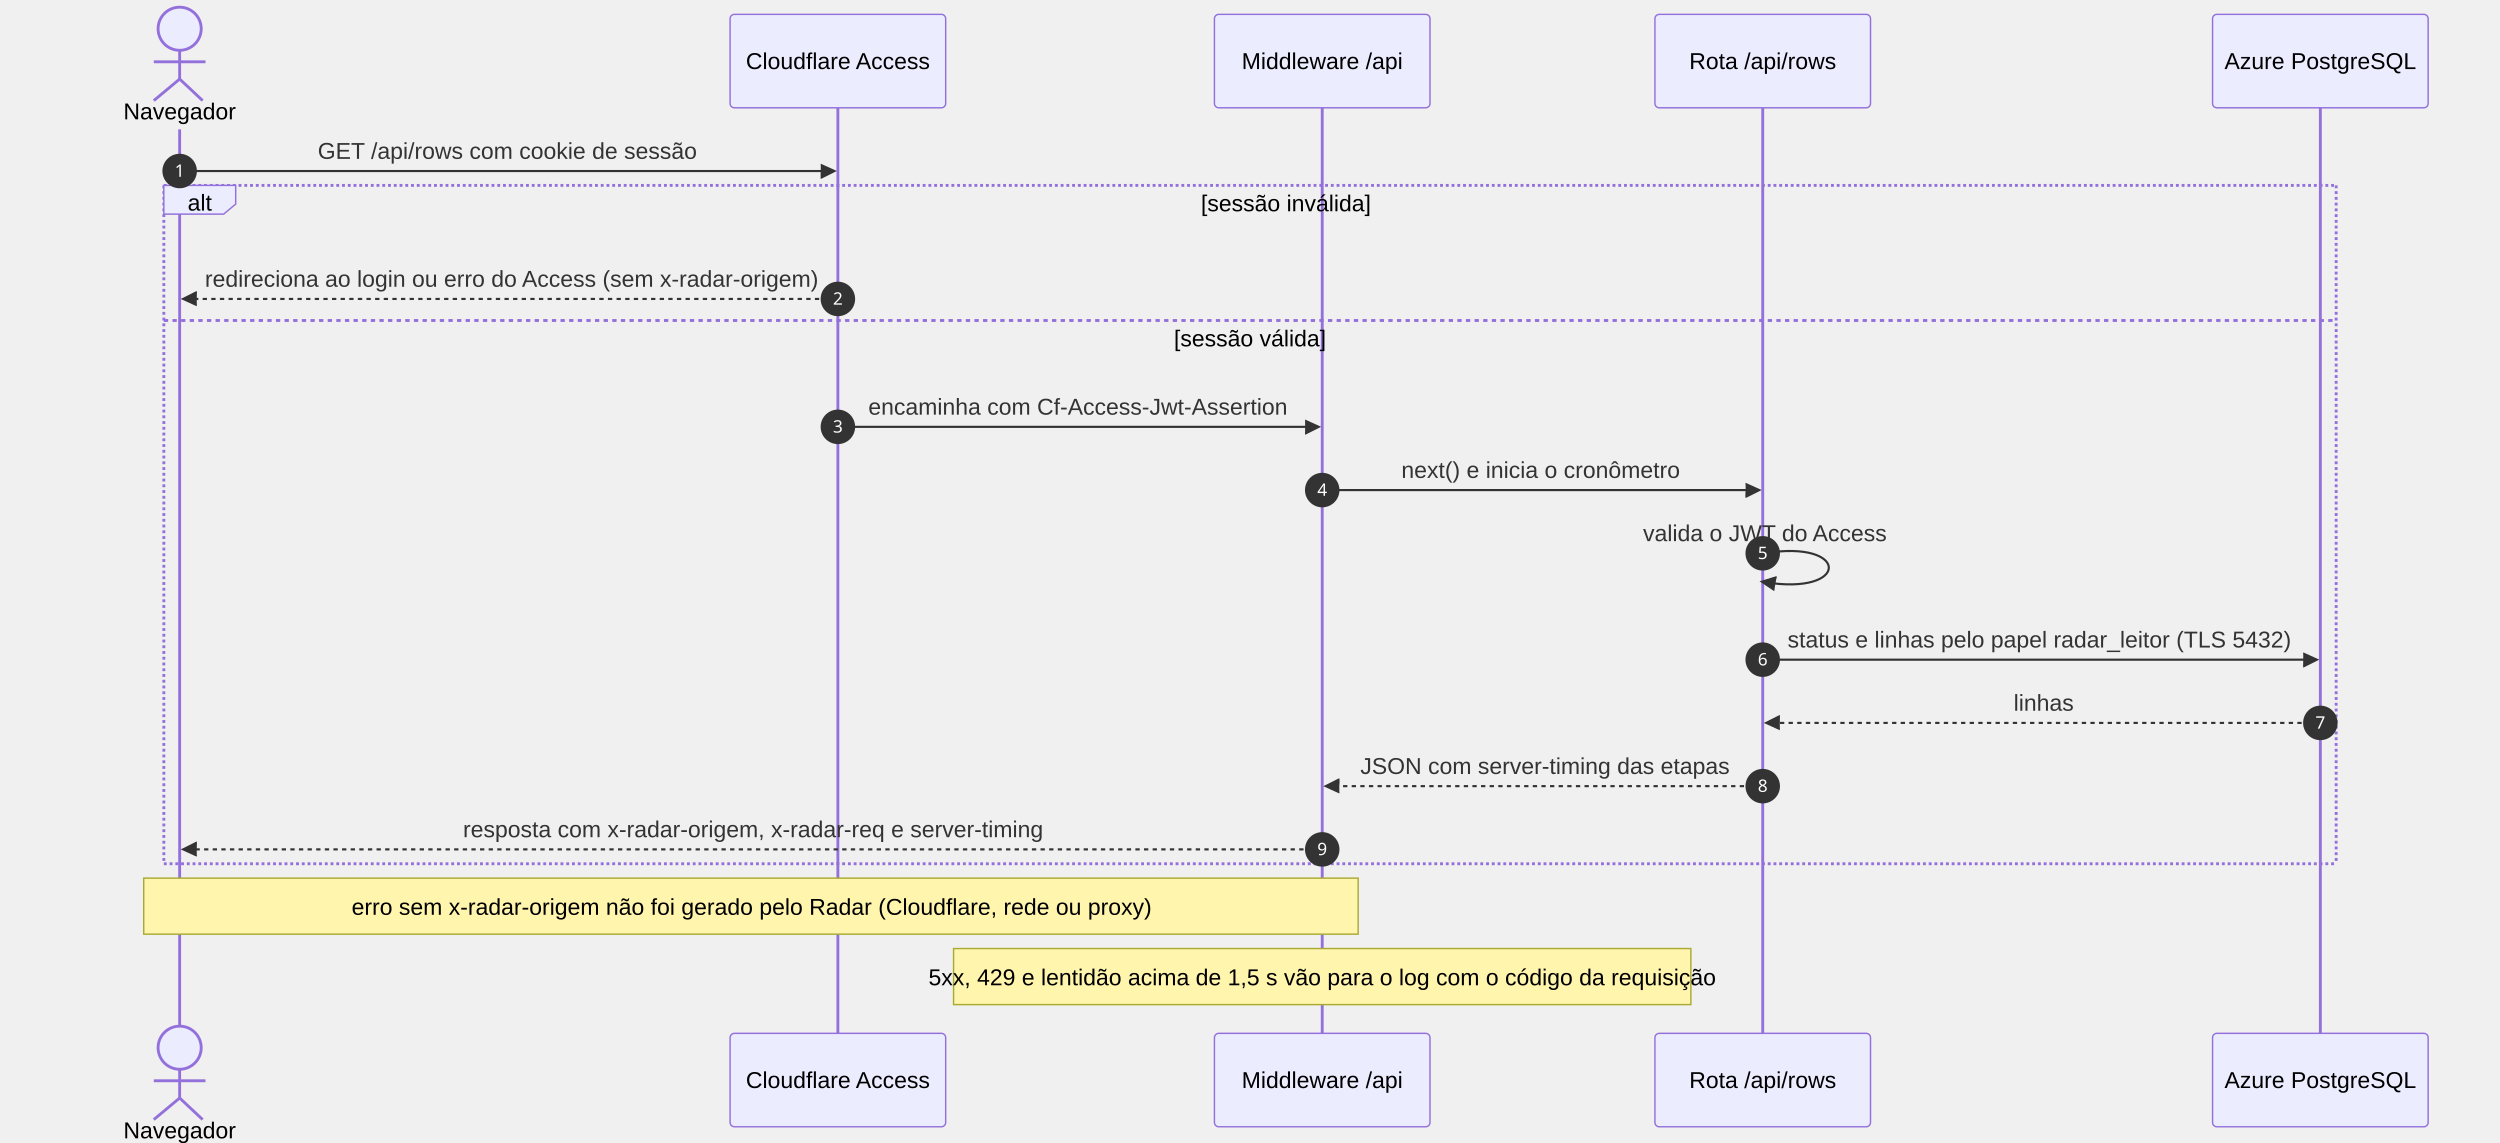
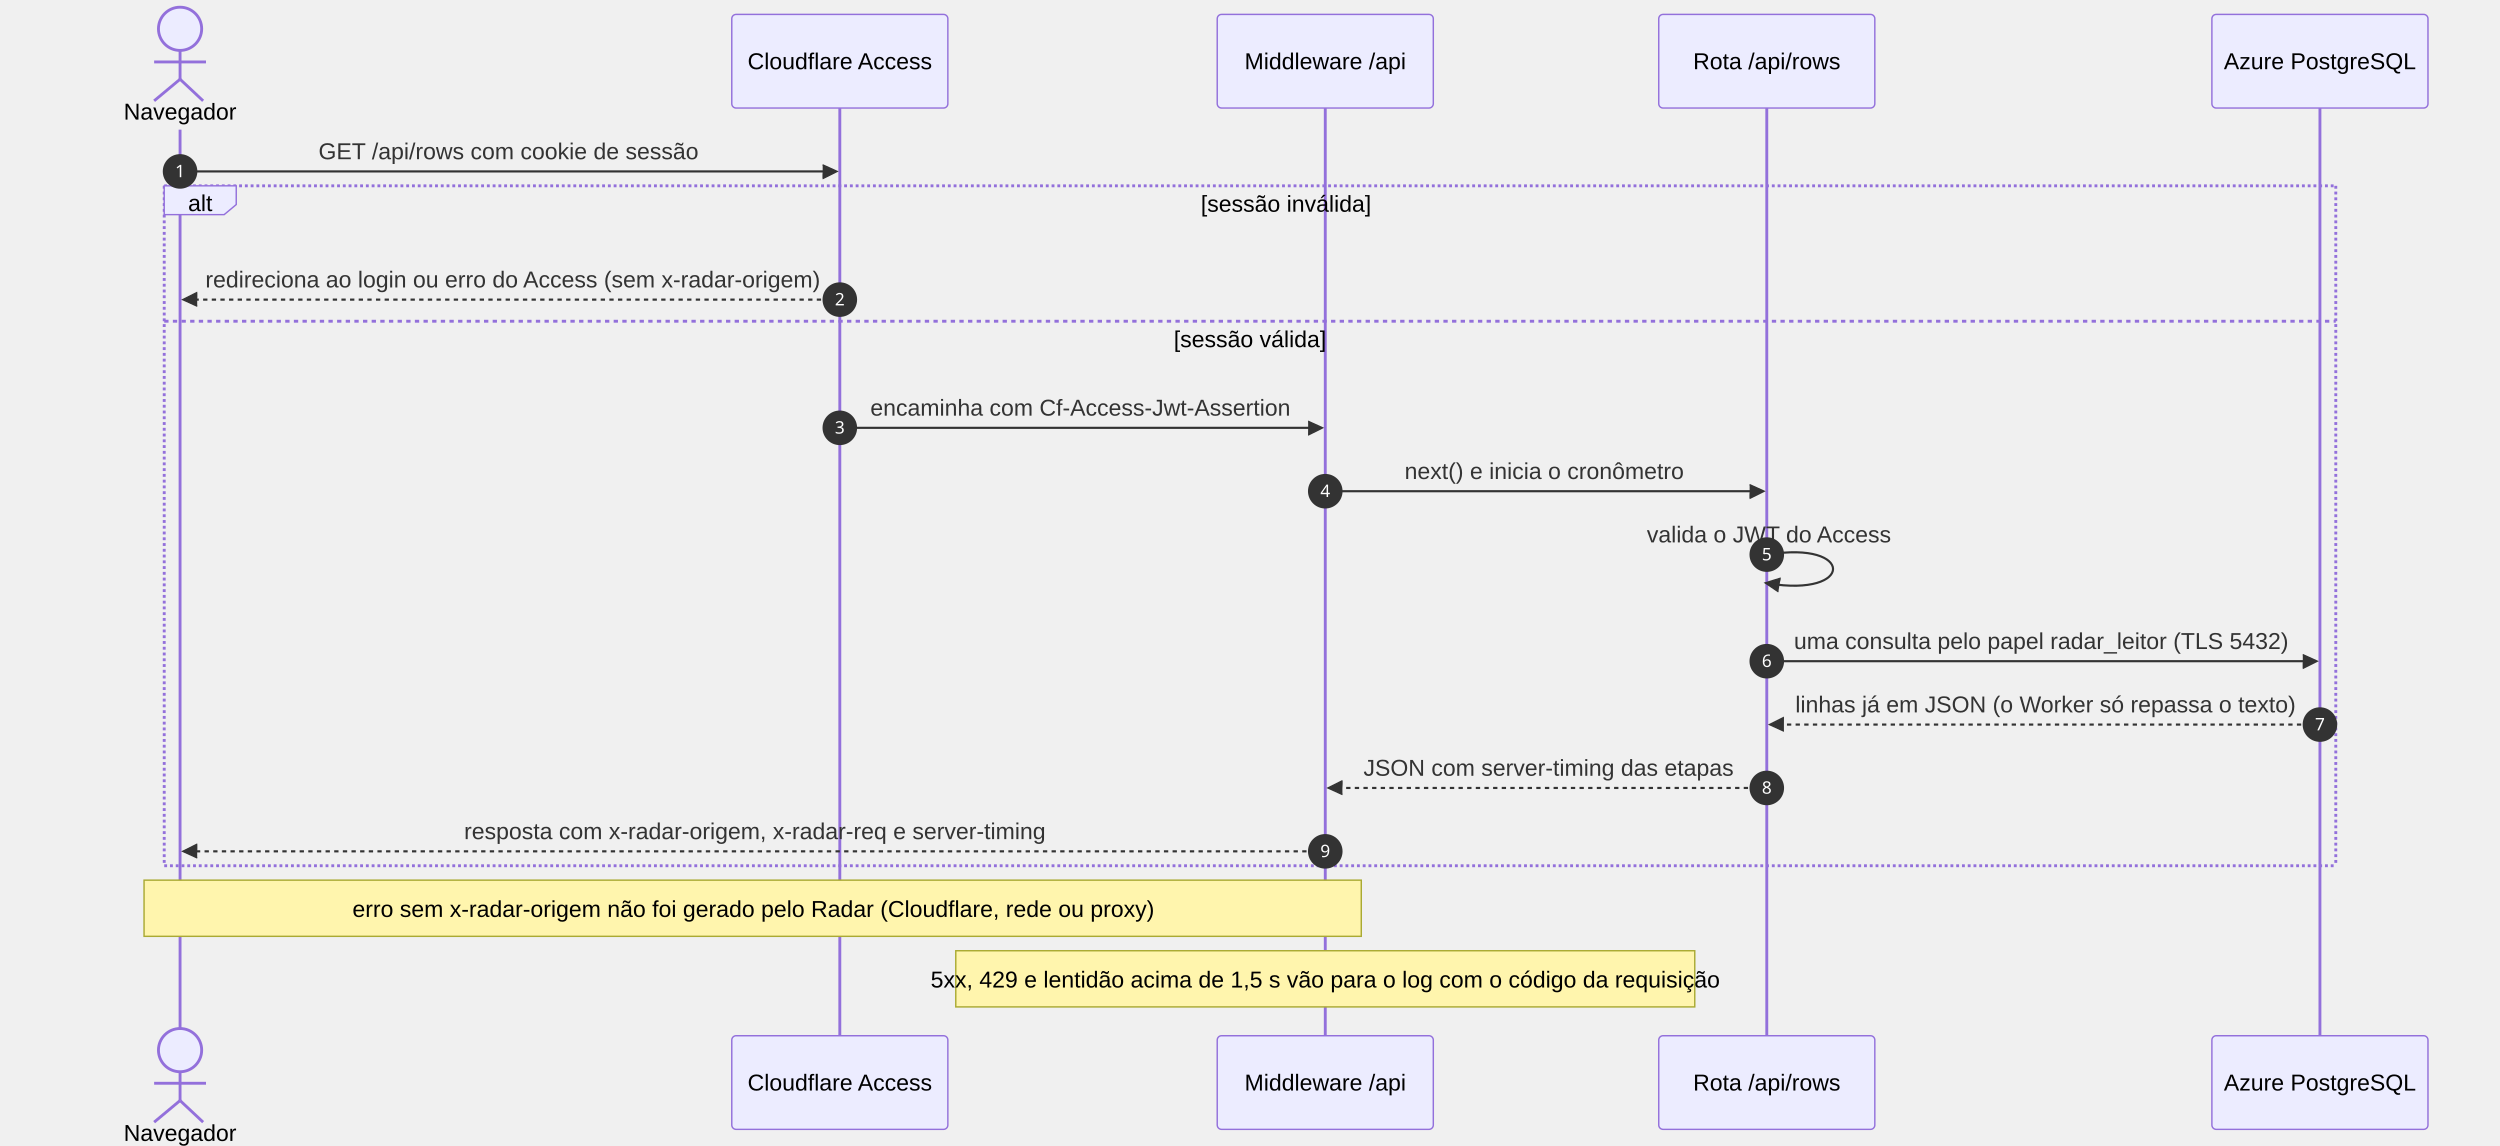
- <svg xmlns="http://www.w3.org/2000/svg" id="my-svg" width="100%" style="max-width: 1739.5px; background-color: white;" viewBox="-50 -10 1739.5 795" role="graphics-document document" aria-roledescription="sequence">
-   <g>
-     <rect x="1489.5" y="709" fill="#eaeaea" stroke="#666" width="150" height="65" name="DB" rx="3" ry="3" class="actor actor-bottom" />
-     <text x="1564.5" y="741.5" dominant-baseline="central" alignment-baseline="central" class="actor actor-box" style="text-anchor: middle; font-size: 16px; font-weight: 400;">
-       <tspan x="1564.5" dy="0">Azure PostgreSQL</tspan>
+ <svg xmlns="http://www.w3.org/2000/svg" id="my-svg" width="100%" style="max-width: 1735.5px; background-color: white;" viewBox="-50 -10 1735.5 795" role="graphics-document document" aria-roledescription="sequence">
+   <g>
+     <rect x="1485.5" y="709" fill="#eaeaea" stroke="#666" width="150" height="65" name="DB" rx="3" ry="3" class="actor actor-bottom" />
+     <text x="1560.5" y="741.5" dominant-baseline="central" alignment-baseline="central" class="actor actor-box" style="text-anchor: middle; font-size: 16px; font-weight: 400;">
+       <tspan x="1560.5" dy="0">Azure PostgreSQL</tspan>
    </text>
  </g>
  <g>
    <rect x="1101.5" y="709" fill="#eaeaea" stroke="#666" width="150" height="65" name="RT" rx="3" ry="3" class="actor actor-bottom" />
    <text x="1176.5" y="741.5" dominant-baseline="central" alignment-baseline="central" class="actor actor-box" style="text-anchor: middle; font-size: 16px; font-weight: 400;">
      <tspan x="1176.5" dy="0">Rota /api/rows</tspan>
    </text>
  </g>
  <g>
    <rect x="795" y="709" fill="#eaeaea" stroke="#666" width="150" height="65" name="MW" rx="3" ry="3" class="actor actor-bottom" />
    <text x="870" y="741.5" dominant-baseline="central" alignment-baseline="central" class="actor actor-box" style="text-anchor: middle; font-size: 16px; font-weight: 400;">
      <tspan x="870" dy="0">Middleware /api</tspan>
    </text>
  </g>
  <g>
    <rect x="458" y="709" fill="#eaeaea" stroke="#666" width="150" height="65" name="AC" rx="3" ry="3" class="actor actor-bottom" />
    <text x="533" y="741.5" dominant-baseline="central" alignment-baseline="central" class="actor actor-box" style="text-anchor: middle; font-size: 16px; font-weight: 400;">
      <tspan x="533" dy="0">Cloudflare Access</tspan>
    </text>
  </g>
  <g />
  <g>
-     <line id="actor4" x1="1564.5" y1="65" x2="1564.5" y2="709" class="actor-line 200" stroke-width="0.5px" stroke="#999" name="DB" data-et="life-line" data-id="DB" />
+     <line id="actor4" x1="1560.5" y1="65" x2="1560.5" y2="709" class="actor-line 200" stroke-width="0.5px" stroke="#999" name="DB" data-et="life-line" data-id="DB" />
    <g id="root-4" data-et="participant" data-type="participant" data-id="DB">
-       <rect x="1489.5" y="0" fill="#eaeaea" stroke="#666" width="150" height="65" name="DB" rx="3" ry="3" class="actor actor-top" />
-       <text x="1564.5" y="32.5" dominant-baseline="central" alignment-baseline="central" class="actor actor-box" style="text-anchor: middle; font-size: 16px; font-weight: 400;">
-         <tspan x="1564.5" dy="0">Azure PostgreSQL</tspan>
+       <rect x="1485.5" y="0" fill="#eaeaea" stroke="#666" width="150" height="65" name="DB" rx="3" ry="3" class="actor actor-top" />
+       <text x="1560.5" y="32.5" dominant-baseline="central" alignment-baseline="central" class="actor actor-box" style="text-anchor: middle; font-size: 16px; font-weight: 400;">
+         <tspan x="1560.5" dy="0">Azure PostgreSQL</tspan>
      </text>
    </g>
  </g>
  <g>
    <line id="actor3" x1="1176.5" y1="65" x2="1176.5" y2="709" class="actor-line 200" stroke-width="0.5px" stroke="#999" name="RT" data-et="life-line" data-id="RT" />
    <g id="root-3" data-et="participant" data-type="participant" data-id="RT">
      <rect x="1101.5" y="0" fill="#eaeaea" stroke="#666" width="150" height="65" name="RT" rx="3" ry="3" class="actor actor-top" />
      <text x="1176.5" y="32.5" dominant-baseline="central" alignment-baseline="central" class="actor actor-box" style="text-anchor: middle; font-size: 16px; font-weight: 400;">
        <tspan x="1176.5" dy="0">Rota /api/rows</tspan>
      </text>
    </g>
  </g>
  <g>
    <line id="actor2" x1="870" y1="65" x2="870" y2="709" class="actor-line 200" stroke-width="0.5px" stroke="#999" name="MW" data-et="life-line" data-id="MW" />
    <g id="root-2" data-et="participant" data-type="participant" data-id="MW">
      <rect x="795" y="0" fill="#eaeaea" stroke="#666" width="150" height="65" name="MW" rx="3" ry="3" class="actor actor-top" />
      <text x="870" y="32.5" dominant-baseline="central" alignment-baseline="central" class="actor actor-box" style="text-anchor: middle; font-size: 16px; font-weight: 400;">
        <tspan x="870" dy="0">Middleware /api</tspan>
      </text>
    </g>
  </g>
  <g>
    <line id="actor1" x1="533" y1="65" x2="533" y2="709" class="actor-line 200" stroke-width="0.5px" stroke="#999" name="AC" data-et="life-line" data-id="AC" />
    <g id="root-1" data-et="participant" data-type="participant" data-id="AC">
      <rect x="458" y="0" fill="#eaeaea" stroke="#666" width="150" height="65" name="AC" rx="3" ry="3" class="actor actor-top" />
      <text x="533" y="32.5" dominant-baseline="central" alignment-baseline="central" class="actor actor-box" style="text-anchor: middle; font-size: 16px; font-weight: 400;">
        <tspan x="533" dy="0">Cloudflare Access</tspan>
      </text>
    </g>
  </g>
  <g>
    <line id="actor0" x1="75" y1="80" x2="75" y2="709" class="actor-line 200" stroke-width="0.5px" stroke="#999" name="U" data-et="life-line" data-id="U" />
  </g>
  <style>#my-svg{font-family:"trebuchet ms",verdana,arial,sans-serif;font-size:16px;fill:#333;}@keyframes edge-animation-frame{from{stroke-dashoffset:0;}}@keyframes dash{to{stroke-dashoffset:0;}}#my-svg .edge-animation-slow{stroke-dasharray:9,5!important;stroke-dashoffset:900;animation:dash 50s linear infinite;stroke-linecap:round;}#my-svg .edge-animation-fast{stroke-dasharray:9,5!important;stroke-dashoffset:900;animation:dash 20s linear infinite;stroke-linecap:round;}#my-svg .error-icon{fill:#552222;}#my-svg .error-text{fill:#552222;stroke:#552222;}#my-svg .edge-thickness-normal{stroke-width:1px;}#my-svg .edge-thickness-thick{stroke-width:3.5px;}#my-svg .edge-pattern-solid{stroke-dasharray:0;}#my-svg .edge-thickness-invisible{stroke-width:0;fill:none;}#my-svg .edge-pattern-dashed{stroke-dasharray:3;}#my-svg .edge-pattern-dotted{stroke-dasharray:2;}#my-svg .marker{fill:#333333;stroke:#333333;}#my-svg .marker.cross{stroke:#333333;}#my-svg svg{font-family:"trebuchet ms",verdana,arial,sans-serif;font-size:16px;}#my-svg p{margin:0;}#my-svg .actor{stroke:#9370DB;fill:#ECECFF;stroke-width:1;}#my-svg rect.actor.outer-path[data-look="neo"]{filter:drop-shadow(1px 2px 2px rgba(185, 185, 185, 1));}#my-svg rect.note[data-look="neo"]{stroke:#aaaa33;fill:#fff5ad;filter:drop-shadow(1px 2px 2px rgba(185, 185, 185, 1));}#my-svg text.actor&gt;tspan{fill:black;stroke:none;}#my-svg .actor-line{stroke:#9370DB;}#my-svg .innerArc{stroke-width:1.5;stroke-dasharray:none;}#my-svg .messageLine0{stroke-width:1.5;stroke-dasharray:none;stroke:#333;}#my-svg .messageLine1{stroke-width:1.5;stroke-dasharray:2,2;stroke:#333;}#my-svg [id$="-arrowhead"] path{fill:#333;stroke:#333;}#my-svg .sequenceNumber{fill:white;}#my-svg [id$="-sequencenumber"]{fill:#333;}#my-svg [id$="-crosshead"] path{fill:#333;stroke:#333;}#my-svg .messageText{fill:#333;stroke:none;}#my-svg .labelBox{stroke:#9370DB;fill:#ECECFF;filter:none;}#my-svg .labelText,#my-svg .labelText&gt;tspan{fill:black;stroke:none;}#my-svg .loopText,#my-svg .loopText&gt;tspan{fill:black;stroke:none;}#my-svg .sectionTitle,#my-svg .sectionTitle&gt;tspan{fill:black;stroke:none;}#my-svg .loopLine{stroke-width:2px;stroke-dasharray:2,2;stroke:#9370DB;fill:#9370DB;}#my-svg .note{stroke:#aaaa33;fill:#fff5ad;}#my-svg .noteText,#my-svg .noteText&gt;tspan{fill:black;stroke:none;font-weight:normal;}#my-svg .activation0{fill:#f4f4f4;stroke:#666;}#my-svg .activation1{fill:#f4f4f4;stroke:#666;}#my-svg .activation2{fill:#f4f4f4;stroke:#666;}#my-svg .actorPopupMenu{position:absolute;}#my-svg .actorPopupMenuPanel{position:absolute;fill:#ECECFF;box-shadow:0px 8px 16px 0px rgba(0,0,0,0.2);filter:drop-shadow(3px 5px 2px rgb(0 0 0 / 0.4));}#my-svg .actor-man circle,#my-svg line{fill:#ECECFF;stroke-width:2px;}#my-svg g rect.rect{filter:drop-shadow(1px 2px 2px rgba(185, 185, 185, 1));stroke:#9370DB;}#my-svg .node .neo-node{stroke:#9370DB;}#my-svg [data-look="neo"].node rect,#my-svg [data-look="neo"].cluster rect,#my-svg [data-look="neo"].node polygon{stroke:#9370DB;filter:drop-shadow(1px 2px 2px rgba(185, 185, 185, 1));}#my-svg [data-look="neo"].swimlane.cluster rect{filter:none;}#my-svg [data-look="neo"].node path{stroke:#9370DB;stroke-width:1px;}#my-svg [data-look="neo"].node .outer-path{filter:drop-shadow(1px 2px 2px rgba(185, 185, 185, 1));}#my-svg [data-look="neo"].node .neo-line path{stroke:#9370DB;filter:none;}#my-svg [data-look="neo"].node circle{stroke:#9370DB;filter:drop-shadow(1px 2px 2px rgba(185, 185, 185, 1));}#my-svg [data-look="neo"].node circle .state-start{fill:#000000;}#my-svg [data-look="neo"].icon-shape .icon{fill:#9370DB;filter:drop-shadow(1px 2px 2px rgba(185, 185, 185, 1));}#my-svg [data-look="neo"].icon-shape .icon-neo path{stroke:#9370DB;filter:drop-shadow(1px 2px 2px rgba(185, 185, 185, 1));}#my-svg :root{--mermaid-font-family:"trebuchet ms",verdana,arial,sans-serif;}</style>
  <g />
  <defs>
    <symbol id="my-svg-computer" width="24" height="24">
      <path transform="scale(.5)" d="M2 2v13h20v-13h-20zm18 11h-16v-9h16v9zm-10.228 6l.466-1h3.524l.467 1h-4.457zm14.228 3h-24l2-6h2.104l-1.33 4h18.45l-1.297-4h2.073l2 6zm-5-10h-14v-7h14v7z" />
    </symbol>
  </defs>
  <defs>
    <symbol id="my-svg-database" fill-rule="evenodd" clip-rule="evenodd">
      <path transform="scale(.5)" d="M12.258.001l.256.004.255.005.253.008.251.01.249.012.247.015.246.016.242.019.241.02.239.023.236.024.233.027.231.028.229.031.225.032.223.034.22.036.217.038.214.04.211.041.208.043.205.045.201.046.198.048.194.05.191.051.187.053.183.054.18.056.175.057.172.059.168.06.163.061.16.063.155.064.15.066.074.033.073.033.071.034.07.034.069.035.068.035.067.035.066.035.064.036.064.036.062.036.06.036.06.037.058.037.058.037.055.038.055.038.053.038.052.038.051.039.05.039.048.039.047.039.045.04.044.04.043.04.041.04.04.041.039.041.037.041.036.041.034.041.033.042.032.042.03.042.029.042.027.042.026.043.024.043.023.043.021.043.02.043.018.044.017.043.015.044.013.044.012.044.011.045.009.044.007.045.006.045.004.045.002.045.001.045v17l-.001.045-.002.045-.004.045-.006.045-.007.045-.009.044-.011.045-.012.044-.013.044-.015.044-.017.043-.018.044-.02.043-.021.043-.023.043-.024.043-.026.043-.027.042-.029.042-.03.042-.032.042-.033.042-.034.041-.036.041-.037.041-.039.041-.04.041-.041.04-.043.04-.044.04-.045.04-.047.039-.048.039-.05.039-.051.039-.052.038-.053.038-.055.038-.055.038-.058.037-.058.037-.06.037-.06.036-.062.036-.064.036-.064.036-.066.035-.067.035-.068.035-.069.035-.07.034-.071.034-.073.033-.074.033-.15.066-.155.064-.16.063-.163.061-.168.06-.172.059-.175.057-.18.056-.183.054-.187.053-.191.051-.194.05-.198.048-.201.046-.205.045-.208.043-.211.041-.214.04-.217.038-.22.036-.223.034-.225.032-.229.031-.231.028-.233.027-.236.024-.239.023-.241.02-.242.019-.246.016-.247.015-.249.012-.251.01-.253.008-.255.005-.256.004-.258.001-.258-.001-.256-.004-.255-.005-.253-.008-.251-.01-.249-.012-.247-.015-.245-.016-.243-.019-.241-.02-.238-.023-.236-.024-.234-.027-.231-.028-.228-.031-.226-.032-.223-.034-.22-.036-.217-.038-.214-.04-.211-.041-.208-.043-.204-.045-.201-.046-.198-.048-.195-.05-.19-.051-.187-.053-.184-.054-.179-.056-.176-.057-.172-.059-.167-.06-.164-.061-.159-.063-.155-.064-.151-.066-.074-.033-.072-.033-.072-.034-.07-.034-.069-.035-.068-.035-.067-.035-.066-.035-.064-.036-.063-.036-.062-.036-.061-.036-.06-.037-.058-.037-.057-.037-.056-.038-.055-.038-.053-.038-.052-.038-.051-.039-.049-.039-.049-.039-.046-.039-.046-.04-.044-.04-.043-.04-.041-.04-.04-.041-.039-.041-.037-.041-.036-.041-.034-.041-.033-.042-.032-.042-.03-.042-.029-.042-.027-.042-.026-.043-.024-.043-.023-.043-.021-.043-.02-.043-.018-.044-.017-.043-.015-.044-.013-.044-.012-.044-.011-.045-.009-.044-.007-.045-.006-.045-.004-.045-.002-.045-.001-.045v-17l.001-.045.002-.045.004-.045.006-.045.007-.045.009-.044.011-.045.012-.044.013-.044.015-.044.017-.043.018-.044.02-.043.021-.043.023-.043.024-.043.026-.043.027-.042.029-.042.03-.042.032-.042.033-.042.034-.041.036-.041.037-.041.039-.041.04-.041.041-.04.043-.04.044-.04.046-.04.046-.039.049-.039.049-.039.051-.039.052-.038.053-.038.055-.038.056-.038.057-.037.058-.037.06-.037.061-.036.062-.036.063-.036.064-.036.066-.035.067-.035.068-.035.069-.035.07-.034.072-.034.072-.033.074-.033.151-.066.155-.064.159-.063.164-.061.167-.06.172-.059.176-.057.179-.056.184-.054.187-.053.19-.051.195-.05.198-.048.201-.046.204-.045.208-.043.211-.041.214-.04.217-.038.22-.036.223-.034.226-.032.228-.031.231-.028.234-.027.236-.024.238-.023.241-.02.243-.019.245-.016.247-.015.249-.012.251-.01.253-.008.255-.005.256-.004.258-.001.258.001zm-9.258 20.499v.01l.001.021.003.021.004.022.005.021.006.022.007.022.009.023.01.022.011.023.012.023.013.023.015.023.016.024.017.023.018.024.019.024.021.024.022.025.023.024.024.025.052.049.056.05.061.051.066.051.07.051.075.051.079.052.084.052.088.052.092.052.097.052.102.051.105.052.11.052.114.051.119.051.123.051.127.05.131.05.135.05.139.048.144.049.147.047.152.047.155.047.16.045.163.045.167.043.171.043.176.041.178.041.183.039.187.039.19.037.194.035.197.035.202.033.204.031.209.03.212.029.216.027.219.025.222.024.226.021.23.02.233.018.236.016.24.015.243.012.246.01.249.008.253.005.256.004.259.001.26-.001.257-.004.254-.005.25-.008.247-.011.244-.012.241-.014.237-.016.233-.018.231-.021.226-.021.224-.024.22-.026.216-.027.212-.028.21-.031.205-.031.202-.034.198-.034.194-.036.191-.037.187-.039.183-.04.179-.04.175-.042.172-.043.168-.044.163-.045.16-.046.155-.046.152-.047.148-.048.143-.049.139-.049.136-.05.131-.05.126-.05.123-.051.118-.052.114-.051.11-.052.106-.052.101-.052.096-.052.092-.052.088-.053.083-.051.079-.052.074-.052.07-.051.065-.051.06-.051.056-.05.051-.05.023-.024.023-.025.021-.024.02-.024.019-.024.018-.024.017-.024.015-.023.014-.024.013-.023.012-.023.01-.023.01-.022.008-.022.006-.022.006-.022.004-.022.004-.021.001-.021.001-.021v-4.127l-.077.055-.08.053-.083.054-.085.053-.087.052-.09.052-.093.051-.095.05-.097.05-.1.049-.102.049-.105.048-.106.047-.109.047-.111.046-.114.045-.115.045-.118.044-.12.043-.122.042-.124.042-.126.041-.128.04-.13.04-.132.038-.134.038-.135.037-.138.037-.139.035-.142.035-.143.034-.144.033-.147.032-.148.031-.15.03-.151.03-.153.029-.154.027-.156.027-.158.026-.159.025-.161.024-.162.023-.163.022-.165.021-.166.02-.167.019-.169.018-.169.017-.171.016-.173.015-.173.014-.175.013-.175.012-.177.011-.178.01-.179.008-.179.008-.181.006-.182.005-.182.004-.184.003-.184.002h-.37l-.184-.002-.184-.003-.182-.004-.182-.005-.181-.006-.179-.008-.179-.008-.178-.01-.176-.011-.176-.012-.175-.013-.173-.014-.172-.015-.171-.016-.17-.017-.169-.018-.167-.019-.166-.02-.165-.021-.163-.022-.162-.023-.161-.024-.159-.025-.157-.026-.156-.027-.155-.027-.153-.029-.151-.03-.15-.03-.148-.031-.146-.032-.145-.033-.143-.034-.141-.035-.14-.035-.137-.037-.136-.037-.134-.038-.132-.038-.13-.04-.128-.04-.126-.041-.124-.042-.122-.042-.12-.044-.117-.043-.116-.045-.113-.045-.112-.046-.109-.047-.106-.047-.105-.048-.102-.049-.1-.049-.097-.05-.095-.05-.093-.052-.09-.051-.087-.052-.085-.053-.083-.054-.08-.054-.077-.054v4.127zm0-5.654v.011l.001.021.003.021.004.021.005.022.006.022.007.022.009.022.01.022.011.023.012.023.013.023.015.024.016.023.017.024.018.024.019.024.021.024.022.024.023.025.024.024.052.05.056.05.061.05.066.051.07.051.075.052.079.051.084.052.088.052.092.052.097.052.102.052.105.052.11.051.114.051.119.052.123.05.127.051.131.05.135.049.139.049.144.048.147.048.152.047.155.046.16.045.163.045.167.044.171.042.176.042.178.04.183.04.187.038.19.037.194.036.197.034.202.033.204.032.209.03.212.028.216.027.219.025.222.024.226.022.23.02.233.018.236.016.24.014.243.012.246.01.249.008.253.006.256.003.259.001.26-.001.257-.003.254-.006.25-.008.247-.01.244-.012.241-.015.237-.016.233-.018.231-.02.226-.022.224-.024.22-.025.216-.027.212-.029.21-.03.205-.032.202-.033.198-.035.194-.036.191-.037.187-.039.183-.039.179-.041.175-.042.172-.043.168-.044.163-.045.16-.045.155-.047.152-.047.148-.048.143-.048.139-.05.136-.049.131-.05.126-.051.123-.051.118-.051.114-.052.11-.052.106-.052.101-.052.096-.052.092-.052.088-.052.083-.052.079-.052.074-.051.07-.052.065-.051.06-.05.056-.051.051-.049.023-.025.023-.024.021-.025.02-.024.019-.024.018-.024.017-.024.015-.023.014-.023.013-.024.012-.022.01-.023.01-.023.008-.022.006-.022.006-.022.004-.021.004-.022.001-.021.001-.021v-4.139l-.077.054-.08.054-.083.054-.085.052-.087.053-.09.051-.093.051-.095.051-.097.05-.1.049-.102.049-.105.048-.106.047-.109.047-.111.046-.114.045-.115.044-.118.044-.12.044-.122.042-.124.042-.126.041-.128.04-.13.039-.132.039-.134.038-.135.037-.138.036-.139.036-.142.035-.143.033-.144.033-.147.033-.148.031-.15.03-.151.03-.153.028-.154.028-.156.027-.158.026-.159.025-.161.024-.162.023-.163.022-.165.021-.166.02-.167.019-.169.018-.169.017-.171.016-.173.015-.173.014-.175.013-.175.012-.177.011-.178.009-.179.009-.179.007-.181.007-.182.005-.182.004-.184.003-.184.002h-.37l-.184-.002-.184-.003-.182-.004-.182-.005-.181-.007-.179-.007-.179-.009-.178-.009-.176-.011-.176-.012-.175-.013-.173-.014-.172-.015-.171-.016-.17-.017-.169-.018-.167-.019-.166-.02-.165-.021-.163-.022-.162-.023-.161-.024-.159-.025-.157-.026-.156-.027-.155-.028-.153-.028-.151-.03-.15-.03-.148-.031-.146-.033-.145-.033-.143-.033-.141-.035-.14-.036-.137-.036-.136-.037-.134-.038-.132-.039-.13-.039-.128-.04-.126-.041-.124-.042-.122-.043-.12-.043-.117-.044-.116-.044-.113-.046-.112-.046-.109-.046-.106-.047-.105-.048-.102-.049-.1-.049-.097-.05-.095-.051-.093-.051-.09-.051-.087-.053-.085-.052-.083-.054-.08-.054-.077-.054v4.139zm0-5.666v.011l.001.02.003.022.004.021.005.022.006.021.007.022.009.023.01.022.011.023.012.023.013.023.015.023.016.024.017.024.018.023.019.024.021.025.022.024.023.024.024.025.052.05.056.05.061.05.066.051.07.051.075.052.079.051.084.052.088.052.092.052.097.052.102.052.105.051.11.052.114.051.119.051.123.051.127.05.131.05.135.05.139.049.144.048.147.048.152.047.155.046.16.045.163.045.167.043.171.043.176.042.178.04.183.04.187.038.19.037.194.036.197.034.202.033.204.032.209.03.212.028.216.027.219.025.222.024.226.021.23.02.233.018.236.017.24.014.243.012.246.01.249.008.253.006.256.003.259.001.26-.001.257-.003.254-.006.25-.008.247-.01.244-.013.241-.014.237-.016.233-.018.231-.02.226-.022.224-.024.22-.025.216-.027.212-.029.21-.03.205-.032.202-.033.198-.035.194-.036.191-.037.187-.039.183-.039.179-.041.175-.042.172-.043.168-.044.163-.045.16-.045.155-.047.152-.047.148-.048.143-.049.139-.049.136-.049.131-.051.126-.05.123-.051.118-.052.114-.051.11-.052.106-.052.101-.052.096-.052.092-.052.088-.052.083-.052.079-.052.074-.052.07-.051.065-.051.06-.051.056-.05.051-.049.023-.025.023-.025.021-.024.02-.024.019-.024.018-.024.017-.024.015-.023.014-.024.013-.023.012-.023.01-.022.01-.023.008-.022.006-.022.006-.022.004-.022.004-.021.001-.021.001-.021v-4.153l-.077.054-.08.054-.083.053-.085.053-.087.053-.09.051-.093.051-.095.051-.097.05-.1.049-.102.048-.105.048-.106.048-.109.046-.111.046-.114.046-.115.044-.118.044-.12.043-.122.043-.124.042-.126.041-.128.04-.13.039-.132.039-.134.038-.135.037-.138.036-.139.036-.142.034-.143.034-.144.033-.147.032-.148.032-.15.03-.151.03-.153.028-.154.028-.156.027-.158.026-.159.024-.161.024-.162.023-.163.023-.165.021-.166.02-.167.019-.169.018-.169.017-.171.016-.173.015-.173.014-.175.013-.175.012-.177.01-.178.01-.179.009-.179.007-.181.006-.182.006-.182.004-.184.003-.184.001-.185.001-.185-.001-.184-.001-.184-.003-.182-.004-.182-.006-.181-.006-.179-.007-.179-.009-.178-.01-.176-.01-.176-.012-.175-.013-.173-.014-.172-.015-.171-.016-.17-.017-.169-.018-.167-.019-.166-.02-.165-.021-.163-.023-.162-.023-.161-.024-.159-.024-.157-.026-.156-.027-.155-.028-.153-.028-.151-.03-.15-.03-.148-.032-.146-.032-.145-.033-.143-.034-.141-.034-.14-.036-.137-.036-.136-.037-.134-.038-.132-.039-.13-.039-.128-.041-.126-.041-.124-.041-.122-.043-.12-.043-.117-.044-.116-.044-.113-.046-.112-.046-.109-.046-.106-.048-.105-.048-.102-.048-.1-.05-.097-.049-.095-.051-.093-.051-.09-.052-.087-.052-.085-.053-.083-.053-.08-.054-.077-.054v4.153zm8.74-8.179l-.257.004-.254.005-.25.008-.247.011-.244.012-.241.014-.237.016-.233.018-.231.021-.226.022-.224.023-.22.026-.216.027-.212.028-.21.031-.205.032-.202.033-.198.034-.194.036-.191.038-.187.038-.183.04-.179.041-.175.042-.172.043-.168.043-.163.045-.16.046-.155.046-.152.048-.148.048-.143.048-.139.049-.136.05-.131.05-.126.051-.123.051-.118.051-.114.052-.11.052-.106.052-.101.052-.096.052-.092.052-.088.052-.083.052-.079.052-.074.051-.07.052-.065.051-.06.05-.056.05-.051.05-.023.025-.023.024-.021.024-.02.025-.019.024-.018.024-.017.023-.015.024-.014.023-.013.023-.012.023-.01.023-.01.022-.008.022-.006.023-.006.021-.004.022-.004.021-.001.021-.001.021.001.021.001.021.004.021.004.022.006.021.006.023.008.022.01.022.01.023.012.023.013.023.014.023.015.024.017.023.018.024.019.024.02.025.021.024.023.024.023.025.051.05.056.05.06.05.065.051.07.052.074.051.079.052.083.052.088.052.092.052.096.052.101.052.106.052.11.052.114.052.118.051.123.051.126.051.131.05.136.05.139.049.143.048.148.048.152.048.155.046.16.046.163.045.168.043.172.043.175.042.179.041.183.04.187.038.191.038.194.036.198.034.202.033.205.032.21.031.212.028.216.027.22.026.224.023.226.022.231.021.233.018.237.016.241.014.244.012.247.011.25.008.254.005.257.004.26.001.26-.001.257-.004.254-.005.25-.008.247-.011.244-.012.241-.014.237-.016.233-.018.231-.021.226-.022.224-.023.22-.026.216-.027.212-.028.21-.031.205-.032.202-.033.198-.034.194-.036.191-.038.187-.038.183-.04.179-.041.175-.042.172-.043.168-.043.163-.045.16-.046.155-.046.152-.048.148-.048.143-.048.139-.049.136-.05.131-.05.126-.051.123-.051.118-.051.114-.052.11-.052.106-.052.101-.052.096-.052.092-.052.088-.052.083-.052.079-.052.074-.051.07-.052.065-.051.06-.05.056-.05.051-.05.023-.025.023-.024.021-.024.02-.025.019-.024.018-.024.017-.023.015-.024.014-.023.013-.023.012-.023.01-.023.01-.022.008-.022.006-.023.006-.021.004-.022.004-.021.001-.021.001-.021-.001-.021-.001-.021-.004-.021-.004-.022-.006-.021-.006-.023-.008-.022-.01-.022-.01-.023-.012-.023-.013-.023-.014-.023-.015-.024-.017-.023-.018-.024-.019-.024-.02-.025-.021-.024-.023-.024-.023-.025-.051-.05-.056-.05-.06-.05-.065-.051-.07-.052-.074-.051-.079-.052-.083-.052-.088-.052-.092-.052-.096-.052-.101-.052-.106-.052-.11-.052-.114-.052-.118-.051-.123-.051-.126-.051-.131-.05-.136-.05-.139-.049-.143-.048-.148-.048-.152-.048-.155-.046-.16-.046-.163-.045-.168-.043-.172-.043-.175-.042-.179-.041-.183-.04-.187-.038-.191-.038-.194-.036-.198-.034-.202-.033-.205-.032-.21-.031-.212-.028-.216-.027-.22-.026-.224-.023-.226-.022-.231-.021-.233-.018-.237-.016-.241-.014-.244-.012-.247-.011-.25-.008-.254-.005-.257-.004-.26-.001-.26.001z" />
    </symbol>
  </defs>
  <defs>
    <symbol id="my-svg-clock" width="24" height="24">
      <path transform="scale(.5)" d="M12 2c5.514 0 10 4.486 10 10s-4.486 10-10 10-10-4.486-10-10 4.486-10 10-10zm0-2c-6.627 0-12 5.373-12 12s5.373 12 12 12 12-5.373 12-12-5.373-12-12-12zm5.848 12.459c.202.038.202.333.001.372-1.907.361-6.045 1.111-6.547 1.111-.719 0-1.301-.582-1.301-1.301 0-.512.77-5.447 1.125-7.445.034-.192.312-.181.343.014l.985 6.238 5.394 1.011z" />
    </symbol>
  </defs>
  <defs>
    <marker id="my-svg-arrowhead" refX="7.9" refY="5" markerUnits="userSpaceOnUse" markerWidth="12" markerHeight="12" orient="auto-start-reverse">
      <path d="M -1 0 L 10 5 L 0 10 z" />
    </marker>
  </defs>
  <defs>
    <marker id="my-svg-crosshead" markerWidth="15" markerHeight="8" orient="auto" refX="4" refY="4.5">
      <path fill="none" stroke="#000000" stroke-width="1pt" d="M 1,2 L 6,7 M 6,2 L 1,7" style="stroke-dasharray: 0, 0;" />
    </marker>
  </defs>
  <defs>
    <marker id="my-svg-filled-head" refX="15.5" refY="7" markerWidth="20" markerHeight="28" orient="auto">
      <path d="M 18,7 L9,13 L14,7 L9,1 Z" />
    </marker>
  </defs>
  <defs>
    <marker id="my-svg-sequencenumber" refX="15" refY="15" markerWidth="60" markerHeight="40" orient="auto">
      <circle cx="15" cy="15" r="6" />
    </marker>
  </defs>
  <defs>
    <marker id="my-svg-solidTopArrowHead" refX="7.9" refY="7.25" markerUnits="userSpaceOnUse" markerWidth="12" markerHeight="12" orient="auto-start-reverse">
      <path d="M 0 0 L 10 8 L 0 8 z" />
    </marker>
  </defs>
  <defs>
    <marker id="my-svg-solidBottomArrowHead" refX="7.9" refY="0.75" markerUnits="userSpaceOnUse" markerWidth="12" markerHeight="12" orient="auto-start-reverse">
      <path d="M 0 0 L 10 0 L 0 8 z" />
    </marker>
  </defs>
  <defs>
    <marker id="my-svg-stickTopArrowHead" refX="7.5" refY="7" markerUnits="userSpaceOnUse" markerWidth="12" markerHeight="12" orient="auto-start-reverse">
      <path d="M 0 0 L 7 7" stroke="black" stroke-width="1.5" fill="none" />
    </marker>
  </defs>
  <defs>
    <marker id="my-svg-stickBottomArrowHead" refX="7.5" refY="0" markerUnits="userSpaceOnUse" markerWidth="12" markerHeight="12" orient="auto-start-reverse">
      <path d="M 0 7 L 7 0" stroke="black" stroke-width="1.5" fill="none" />
    </marker>
  </defs>
  <g data-et="control-structure" data-id="i12">
-     <line x1="64" y1="119" x2="1575.5" y2="119" class="loopLine" />
-     <line x1="1575.5" y1="119" x2="1575.5" y2="591" class="loopLine" />
-     <line x1="64" y1="591" x2="1575.5" y2="591" class="loopLine" />
+     <line x1="64" y1="119" x2="1571.5" y2="119" class="loopLine" />
+     <line x1="1571.5" y1="119" x2="1571.5" y2="591" class="loopLine" />
+     <line x1="64" y1="591" x2="1571.5" y2="591" class="loopLine" />
    <line x1="64" y1="119" x2="64" y2="591" class="loopLine" />
-     <line x1="64" y1="213" x2="1575.5" y2="213" class="loopLine" style="stroke-dasharray: 3, 3;" />
+     <line x1="64" y1="213" x2="1571.5" y2="213" class="loopLine" style="stroke-dasharray: 3, 3;" />
    <polygon points="64,119 114,119 114,132 105.6,139 64,139" class="labelBox" />
    <text x="89" y="132" text-anchor="middle" dominant-baseline="middle" alignment-baseline="middle" class="labelText" style="font-size: 16px; font-weight: 400;">alt</text>
-     <text x="844.75" y="137" text-anchor="middle" class="loopText" style="font-size: 16px; font-weight: 400;">
-       <tspan x="844.75">[sessão inválida]</tspan>
-     </text>
-     <text x="819.75" y="231" text-anchor="middle" class="sectionTitle" style="font-size: 16px; font-weight: 400;">[sessão válida]</text>
+     <text x="842.75" y="137" text-anchor="middle" class="loopText" style="font-size: 16px; font-weight: 400;">
+       <tspan x="842.75">[sessão inválida]</tspan>
+     </text>
+     <text x="817.75" y="231" text-anchor="middle" class="sectionTitle" style="font-size: 16px; font-weight: 400;">[sessão válida]</text>
  </g>
  <g data-et="note" data-id="i13">
    <rect x="50" y="601" fill="#EDF2AE" stroke="#666" width="845" height="39" class="note" />
    <text x="473" y="606" text-anchor="middle" dominant-baseline="middle" alignment-baseline="middle" class="noteText" dy="1em" style="font-size: 16px; font-weight: 400;">
      <tspan x="473">erro sem x-radar-origem não foi gerado pelo Radar (Cloudflare, rede ou proxy)</tspan>
    </text>
  </g>
  <g data-et="note" data-id="i14">
    <rect x="613.5" y="650" fill="#EDF2AE" stroke="#666" width="513" height="39" class="note" />
    <text x="870" y="655" text-anchor="middle" dominant-baseline="middle" alignment-baseline="middle" class="noteText" dy="1em" style="font-size: 16px; font-weight: 400;">
      <tspan x="870">5xx, 429 e lentidão acima de 1,5 s vão para o log com o código da requisição</tspan>
    </text>
  </g>
  <g class="actor-man actor-top" name="U" data-et="participant" data-type="actor" data-id="U" style="stroke: rgb(147, 112, 219);">
    <line id="actor-man-torso0" x1="75" y1="25" x2="75" y2="45" />
    <line id="actor-man-arms0" x1="57" y1="33" x2="93" y2="33" />
    <line x1="57" y1="60" x2="75" y2="45" />
    <line x1="75" y1="45" x2="91" y2="60" />
    <circle cx="75" cy="10" r="15" width="150" height="65" />
    <text x="75" y="67.5" dominant-baseline="central" alignment-baseline="central" class="actor actor-man" style="text-anchor: middle; font-size: 16px; font-weight: 400;">
      <tspan x="75" dy="0">Navegador</tspan>
    </text>
  </g>
  <text x="303" y="80" text-anchor="middle" dominant-baseline="middle" alignment-baseline="middle" class="messageText" dy="1em" style="font-size: 16px; font-weight: 400;">GET /api/rows com cookie de sessão</text>
  <line x1="82" y1="109" x2="529" y2="109" class="messageLine0" data-et="message" data-id="i1" data-from="U" data-to="AC" stroke-width="2" stroke="none" marker-end="url(#my-svg-arrowhead)" style="fill: none;" />
  <line x1="75" y1="109" x2="75" y2="109" stroke-width="0" marker-start="url(#my-svg-sequencenumber)" />
  <text x="75" y="113" font-family="sans-serif" font-size="12px" text-anchor="middle" class="sequenceNumber">1</text>
  <text x="306" y="169" text-anchor="middle" dominant-baseline="middle" alignment-baseline="middle" class="messageText" dy="1em" style="font-size: 16px; font-weight: 400;">redireciona ao login ou erro do Access (sem x-radar-origem)</text>
  <line x1="538" y1="198" x2="79" y2="198" class="messageLine1" data-et="message" data-id="i3" data-from="AC" data-to="U" stroke-width="2" stroke="none" marker-end="url(#my-svg-arrowhead)" style="stroke-dasharray: 3, 3; fill: none;" />
  <line x1="533" y1="198" x2="533" y2="198" stroke-width="0" marker-start="url(#my-svg-sequencenumber)" />
  <text x="533" y="202" font-family="sans-serif" font-size="12px" text-anchor="middle" class="sequenceNumber">2</text>
  <text x="700" y="258" text-anchor="middle" dominant-baseline="middle" alignment-baseline="middle" class="messageText" dy="1em" style="font-size: 16px; font-weight: 400;">encaminha com Cf-Access-Jwt-Assertion</text>
  <line x1="540" y1="287" x2="866" y2="287" class="messageLine0" data-et="message" data-id="i5" data-from="AC" data-to="MW" stroke-width="2" stroke="none" marker-end="url(#my-svg-arrowhead)" style="fill: none;" />
  <line x1="533" y1="287" x2="533" y2="287" stroke-width="0" marker-start="url(#my-svg-sequencenumber)" />
  <text x="533" y="291" font-family="sans-serif" font-size="12px" text-anchor="middle" class="sequenceNumber">3</text>
  <text x="1022" y="302" text-anchor="middle" dominant-baseline="middle" alignment-baseline="middle" class="messageText" dy="1em" style="font-size: 16px; font-weight: 400;">next() e inicia o cronômetro</text>
  <line x1="877" y1="331" x2="1172.5" y2="331" class="messageLine0" data-et="message" data-id="i6" data-from="MW" data-to="RT" stroke-width="2" stroke="none" marker-end="url(#my-svg-arrowhead)" style="fill: none;" />
  <line x1="870" y1="331" x2="870" y2="331" stroke-width="0" marker-start="url(#my-svg-sequencenumber)" />
  <text x="870" y="335" font-family="sans-serif" font-size="12px" text-anchor="middle" class="sequenceNumber">4</text>
  <text x="1178" y="346" text-anchor="middle" dominant-baseline="middle" alignment-baseline="middle" class="messageText" dy="1em" style="font-size: 16px; font-weight: 400;">valida o JWT do Access</text>
  <path d="M 1177.5,375 C 1237.5,365 1237.5,405 1177.5,395" class="messageLine0" data-et="message" data-id="i7" data-from="RT" data-to="RT" stroke-width="2" stroke="none" marker-end="url(#my-svg-arrowhead)" x1="1183.5" style="fill: none;" />
  <line x1="1176.5" y1="375" x2="1176.5" y2="375" stroke-width="0" marker-start="url(#my-svg-sequencenumber)" />
  <text x="1176.5" y="379" font-family="sans-serif" font-size="12px" text-anchor="middle" class="sequenceNumber">5</text>
-   <text x="1369" y="420" text-anchor="middle" dominant-baseline="middle" alignment-baseline="middle" class="messageText" dy="1em" style="font-size: 16px; font-weight: 400;">status e linhas pelo papel radar_leitor (TLS 5432)</text>
-   <line x1="1183.5" y1="449" x2="1560.5" y2="449" class="messageLine0" data-et="message" data-id="i8" data-from="RT" data-to="DB" stroke-width="2" stroke="none" marker-end="url(#my-svg-arrowhead)" style="fill: none;" />
+   <text x="1367" y="420" text-anchor="middle" dominant-baseline="middle" alignment-baseline="middle" class="messageText" dy="1em" style="font-size: 16px; font-weight: 400;">uma consulta pelo papel radar_leitor (TLS 5432)</text>
+   <line x1="1183.5" y1="449" x2="1556.5" y2="449" class="messageLine0" data-et="message" data-id="i8" data-from="RT" data-to="DB" stroke-width="2" stroke="none" marker-end="url(#my-svg-arrowhead)" style="fill: none;" />
  <line x1="1176.5" y1="449" x2="1176.5" y2="449" stroke-width="0" marker-start="url(#my-svg-sequencenumber)" />
  <text x="1176.5" y="453" font-family="sans-serif" font-size="12px" text-anchor="middle" class="sequenceNumber">6</text>
-   <text x="1372" y="464" text-anchor="middle" dominant-baseline="middle" alignment-baseline="middle" class="messageText" dy="1em" style="font-size: 16px; font-weight: 400;">linhas</text>
-   <line x1="1569.5" y1="493" x2="1180.5" y2="493" class="messageLine1" data-et="message" data-id="i9" data-from="DB" data-to="RT" stroke-width="2" stroke="none" marker-end="url(#my-svg-arrowhead)" style="stroke-dasharray: 3, 3; fill: none;" />
-   <line x1="1564.5" y1="493" x2="1564.5" y2="493" stroke-width="0" marker-start="url(#my-svg-sequencenumber)" />
-   <text x="1564.5" y="497" font-family="sans-serif" font-size="12px" text-anchor="middle" class="sequenceNumber">7</text>
+   <text x="1370" y="464" text-anchor="middle" dominant-baseline="middle" alignment-baseline="middle" class="messageText" dy="1em" style="font-size: 16px; font-weight: 400;">linhas já em JSON (o Worker só repassa o texto)</text>
+   <line x1="1565.5" y1="493" x2="1180.5" y2="493" class="messageLine1" data-et="message" data-id="i9" data-from="DB" data-to="RT" stroke-width="2" stroke="none" marker-end="url(#my-svg-arrowhead)" style="stroke-dasharray: 3, 3; fill: none;" />
+   <line x1="1560.5" y1="493" x2="1560.5" y2="493" stroke-width="0" marker-start="url(#my-svg-sequencenumber)" />
+   <text x="1560.5" y="497" font-family="sans-serif" font-size="12px" text-anchor="middle" class="sequenceNumber">7</text>
  <text x="1025" y="508" text-anchor="middle" dominant-baseline="middle" alignment-baseline="middle" class="messageText" dy="1em" style="font-size: 16px; font-weight: 400;">JSON com server-timing das etapas</text>
  <line x1="1181.5" y1="537" x2="874" y2="537" class="messageLine1" data-et="message" data-id="i10" data-from="RT" data-to="MW" stroke-width="2" stroke="none" marker-end="url(#my-svg-arrowhead)" style="stroke-dasharray: 3, 3; fill: none;" />
  <line x1="1176.5" y1="537" x2="1176.5" y2="537" stroke-width="0" marker-start="url(#my-svg-sequencenumber)" />
  <text x="1176.5" y="541" font-family="sans-serif" font-size="12px" text-anchor="middle" class="sequenceNumber">8</text>
  <text x="474" y="552" text-anchor="middle" dominant-baseline="middle" alignment-baseline="middle" class="messageText" dy="1em" style="font-size: 16px; font-weight: 400;">resposta com x-radar-origem, x-radar-req e server-timing</text>
  <line x1="875" y1="581" x2="79" y2="581" class="messageLine1" data-et="message" data-id="i11" data-from="MW" data-to="U" stroke-width="2" stroke="none" marker-end="url(#my-svg-arrowhead)" style="stroke-dasharray: 3, 3; fill: none;" />
  <line x1="870" y1="581" x2="870" y2="581" stroke-width="0" marker-start="url(#my-svg-sequencenumber)" />
  <text x="870" y="585" font-family="sans-serif" font-size="12px" text-anchor="middle" class="sequenceNumber">9</text>
  <g class="actor-man actor-bottom" name="U" style="stroke: rgb(147, 112, 219);">
    <line id="actor-man-torso4" x1="75" y1="734" x2="75" y2="754" />
    <line id="actor-man-arms4" x1="57" y1="742" x2="93" y2="742" />
    <line x1="57" y1="769" x2="75" y2="754" />
    <line x1="75" y1="754" x2="91" y2="769" />
    <circle cx="75" cy="719" r="15" width="150" height="65" />
    <text x="75" y="776.5" dominant-baseline="central" alignment-baseline="central" class="actor actor-man" style="text-anchor: middle; font-size: 16px; font-weight: 400;">
      <tspan x="75" dy="0">Navegador</tspan>
    </text>
  </g>
</svg>
